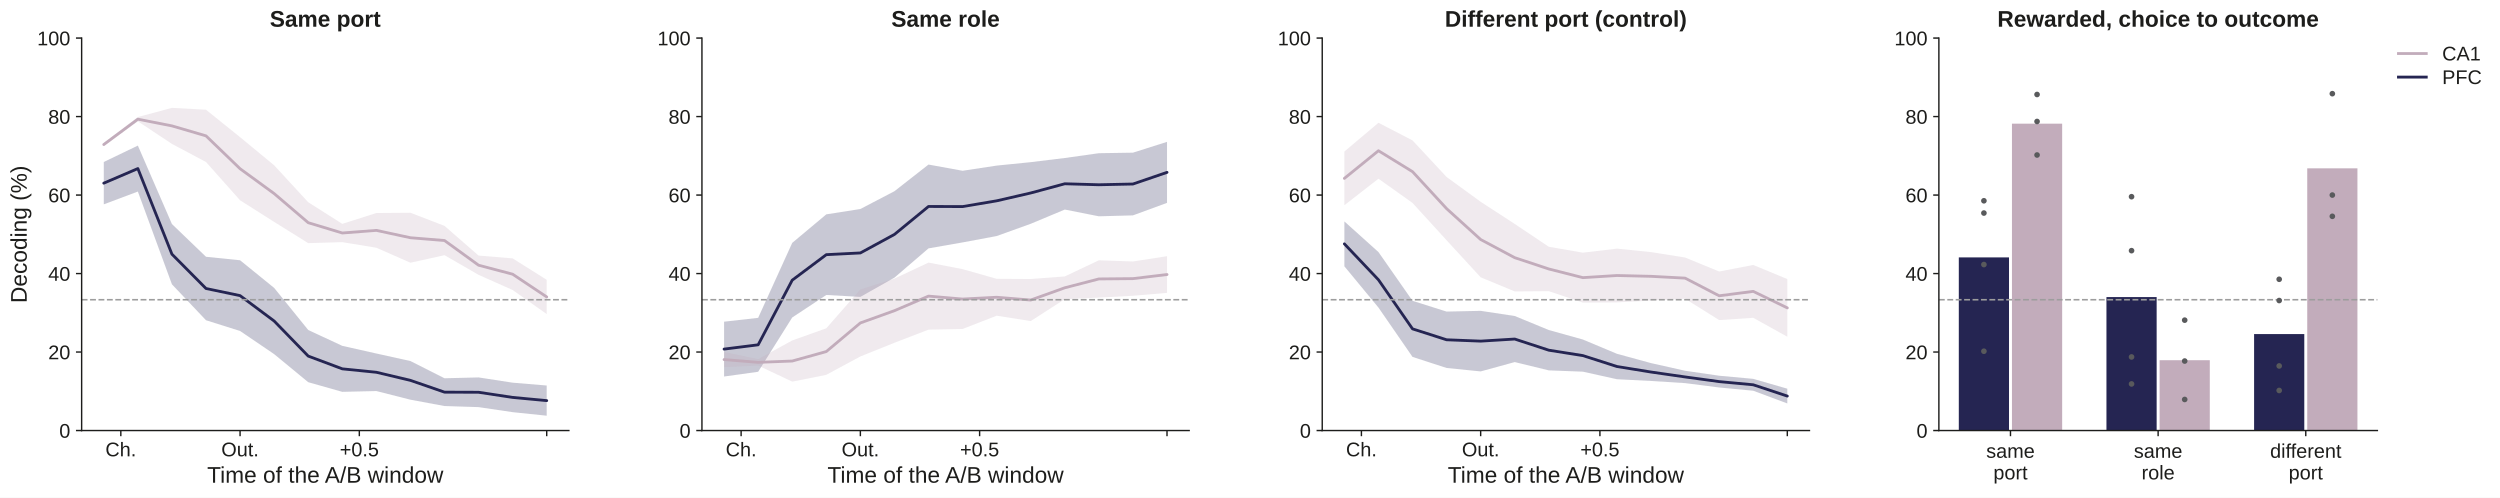
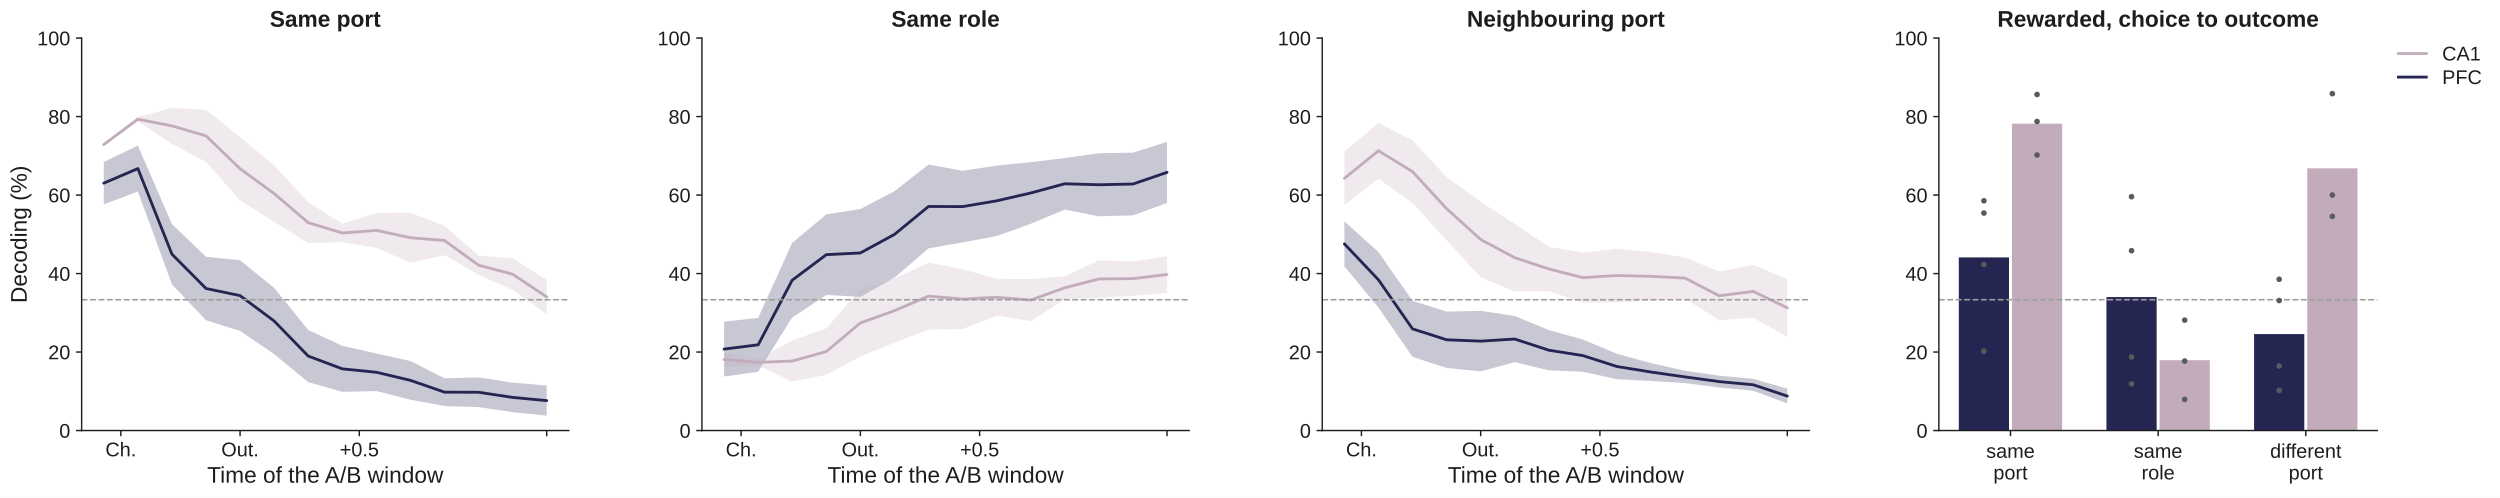
<svg xmlns="http://www.w3.org/2000/svg" xmlns:xlink="http://www.w3.org/1999/xlink" width="881.484pt" height="175.481pt" viewBox="0 0 881.484 175.481" version="1.1">
  <defs>
    <style type="text/css">*{stroke-linejoin: round; stroke-linecap: butt}</style>
  </defs>
  <g id="figure_1">
    <g id="patch_1">
      <path d="M 0 175.481  L 881.484 175.481  L 881.484 0  L 0 0  z " style="fill: #ffffff" />
    </g>
    <g id="axes_1">
      <g id="patch_2">
        <path d="M 28.786 151.804  L 200.576 151.804  L 200.576 13.424  L 28.786 13.424  z " style="fill: #ffffff" />
      </g>
      <g id="patch_3">
-         <path d="M 36.594 57.112  L 36.594 72.051  L 48.608 67.541  L 60.621 100.249  L 72.634 112.918  L 84.647 116.706  L 96.661 124.867  L 108.674 134.76  L 120.687 138.163  L 132.701 137.884  L 144.714 140.932  L 156.727 143.166  L 168.74 143.549  L 180.754 145.328  L 192.767 146.577  L 192.767 135.929  L 192.767 135.929  L 180.754 134.929  L 168.74 133.075  L 156.727 133.372  L 144.714 127.303  L 132.701 124.643  L 120.687 121.943  L 108.674 116.35  L 96.661 101.508  L 84.647 91.766  L 72.634 90.538  L 60.621 78.99  L 48.608 51.331  L 36.594 57.112  z " clip-path="url(#pec03a77213)" style="fill: #252552; opacity: 0.25" />
+         <path d="M 36.594 57.112  L 36.594 72.051  L 48.608 67.541  L 60.621 100.249  L 72.634 112.918  L 84.647 116.706  L 96.661 124.867  L 108.674 134.76  L 120.687 138.163  L 132.701 137.884  L 144.714 140.932  L 156.727 143.166  L 168.74 143.549  L 180.754 145.328  L 192.767 146.577  L 192.767 135.929  L 192.767 135.929  L 180.754 134.929  L 168.74 133.075  L 156.727 133.372  L 144.714 127.303  L 132.701 124.643  L 120.687 121.943  L 108.674 116.35  L 96.661 101.508  L 84.647 91.766  L 72.634 90.538  L 60.621 78.99  L 48.608 51.331  L 36.594 57.112  z " clip-path="url(#p9ce16a22d9)" style="fill: #252552; opacity: 0.25" />
      </g>
      <g id="patch_4">
-         <path d="M 36.594 50.425  L 36.594 51.494  L 48.608 42.78  L 60.621 50.743  L 72.634 57.12  L 84.647 70.625  L 96.661 78.24  L 108.674 85.732  L 120.687 85.378  L 132.701 87.353  L 144.714 92.633  L 156.727 89.973  L 168.74 96.91  L 180.754 102.259  L 192.767 110.732  L 192.767 98.663  L 192.767 98.663  L 180.754 91.107  L 168.74 90.113  L 156.727 79.638  L 144.714 75.017  L 132.701 75.108  L 120.687 78.928  L 108.674 71.309  L 96.661 58.274  L 84.647 48.362  L 72.634 38.688  L 60.621 38.031  L 48.608 41.265  L 36.594 50.425  z " clip-path="url(#pec03a77213)" style="fill: #c2acbb; opacity: 0.25" />
+         <path d="M 36.594 50.425  L 36.594 51.494  L 48.608 42.78  L 60.621 50.743  L 72.634 57.12  L 84.647 70.625  L 96.661 78.24  L 108.674 85.732  L 120.687 85.378  L 132.701 87.353  L 144.714 92.633  L 156.727 89.973  L 168.74 96.91  L 180.754 102.259  L 192.767 110.732  L 192.767 98.663  L 192.767 98.663  L 180.754 91.107  L 168.74 90.113  L 156.727 79.638  L 144.714 75.017  L 132.701 75.108  L 120.687 78.928  L 108.674 71.309  L 96.661 58.274  L 84.647 48.362  L 72.634 38.688  L 60.621 38.031  L 48.608 41.265  L 36.594 50.425  z " clip-path="url(#p9ce16a22d9)" style="fill: #c2acbb; opacity: 0.25" />
      </g>
      <g id="matplotlib.axis_1">
        <g id="xtick_1">
          <g id="line2d_1">
            <defs>
-               <path id="mb8feadbb47" d="M 0 0  L 0 2  " style="stroke: #1d1d1b; stroke-width: 0.5" />
+               <path id="m1221bc50e5" d="M 0 0  L 0 2  " style="stroke: #1d1d1b; stroke-width: 0.5" />
            </defs>
            <g>
-               <use xlink:href="#mb8feadbb47" x="42.601" y="151.804" style="fill: #1d1d1b; stroke: #1d1d1b; stroke-width: 0.5" />
+               <use xlink:href="#m1221bc50e5" x="42.601" y="151.804" style="fill: #1d1d1b; stroke: #1d1d1b; stroke-width: 0.5" />
            </g>
          </g>
          <g id="text_1">
            <text style="font-size: 7px; font-family: 'Arial', 'Liberation Sans'; text-anchor: middle; fill: #1d1d1b" x="42.601" y="160.9" transform="rotate(-0 42.60104 160.9004)">Ch.</text>
          </g>
        </g>
        <g id="xtick_2">
          <g id="line2d_2">
            <g>
-               <use xlink:href="#mb8feadbb47" x="84.647" y="151.804" style="fill: #1d1d1b; stroke: #1d1d1b; stroke-width: 0.5" />
+               <use xlink:href="#m1221bc50e5" x="84.647" y="151.804" style="fill: #1d1d1b; stroke: #1d1d1b; stroke-width: 0.5" />
            </g>
          </g>
          <g id="text_2">
            <text style="font-size: 7px; font-family: 'Arial', 'Liberation Sans'; text-anchor: middle; fill: #1d1d1b" x="84.647" y="160.9" transform="rotate(-0 84.64748 160.9004)">Out.</text>
          </g>
        </g>
        <g id="xtick_3">
          <g id="line2d_3">
            <g>
-               <use xlink:href="#mb8feadbb47" x="126.694" y="151.804" style="fill: #1d1d1b; stroke: #1d1d1b; stroke-width: 0.5" />
+               <use xlink:href="#m1221bc50e5" x="126.694" y="151.804" style="fill: #1d1d1b; stroke: #1d1d1b; stroke-width: 0.5" />
            </g>
          </g>
          <g id="text_3">
            <text style="font-size: 7px; font-family: 'Arial', 'Liberation Sans'; text-anchor: middle; fill: #1d1d1b" x="126.694" y="160.9" transform="rotate(-0 126.6939 160.9004)">+0.5</text>
          </g>
        </g>
        <g id="xtick_4">
          <g id="line2d_4">
            <g>
-               <use xlink:href="#mb8feadbb47" x="192.767" y="151.804" style="fill: #1d1d1b; stroke: #1d1d1b; stroke-width: 0.5" />
+               <use xlink:href="#m1221bc50e5" x="192.767" y="151.804" style="fill: #1d1d1b; stroke: #1d1d1b; stroke-width: 0.5" />
            </g>
          </g>
        </g>
        <g id="text_4">
          <text style="font-size: 8px; font-family: 'Arial', 'Liberation Sans'; text-anchor: middle; fill: #1d1d1b" x="114.681" y="170.198" transform="rotate(-0 114.6807 170.1978)">Time of the A/B window</text>
        </g>
      </g>
      <g id="matplotlib.axis_2">
        <g id="ytick_1">
          <g id="line2d_5">
            <defs>
-               <path id="m1838cbe517" d="M 0 0  L -2 0  " style="stroke: #1d1d1b; stroke-width: 0.5" />
+               <path id="ma0920633a0" d="M 0 0  L -2 0  " style="stroke: #1d1d1b; stroke-width: 0.5" />
            </defs>
            <g>
-               <use xlink:href="#m1838cbe517" x="28.786" y="151.804" style="fill: #1d1d1b; stroke: #1d1d1b; stroke-width: 0.5" />
+               <use xlink:href="#ma0920633a0" x="28.786" y="151.804" style="fill: #1d1d1b; stroke: #1d1d1b; stroke-width: 0.5" />
            </g>
          </g>
          <g id="text_5">
            <text style="font-size: 7px; font-family: 'Arial', 'Liberation Sans'; text-anchor: end; fill: #1d1d1b" x="24.786" y="154.352" transform="rotate(-0 24.78578 154.3523)">0</text>
          </g>
        </g>
        <g id="ytick_2">
          <g id="line2d_6">
            <g>
-               <use xlink:href="#m1838cbe517" x="28.786" y="124.128" style="fill: #1d1d1b; stroke: #1d1d1b; stroke-width: 0.5" />
+               <use xlink:href="#ma0920633a0" x="28.786" y="124.128" style="fill: #1d1d1b; stroke: #1d1d1b; stroke-width: 0.5" />
            </g>
          </g>
          <g id="text_6">
            <text style="font-size: 7px; font-family: 'Arial', 'Liberation Sans'; text-anchor: end; fill: #1d1d1b" x="24.786" y="126.676" transform="rotate(-0 24.78578 126.6763)">20</text>
          </g>
        </g>
        <g id="ytick_3">
          <g id="line2d_7">
            <g>
-               <use xlink:href="#m1838cbe517" x="28.786" y="96.452" style="fill: #1d1d1b; stroke: #1d1d1b; stroke-width: 0.5" />
+               <use xlink:href="#ma0920633a0" x="28.786" y="96.452" style="fill: #1d1d1b; stroke: #1d1d1b; stroke-width: 0.5" />
            </g>
          </g>
          <g id="text_7">
            <text style="font-size: 7px; font-family: 'Arial', 'Liberation Sans'; text-anchor: end; fill: #1d1d1b" x="24.786" y="99" transform="rotate(-0 24.78578 99.00031)">40</text>
          </g>
        </g>
        <g id="ytick_4">
          <g id="line2d_8">
            <g>
-               <use xlink:href="#m1838cbe517" x="28.786" y="68.776" style="fill: #1d1d1b; stroke: #1d1d1b; stroke-width: 0.5" />
+               <use xlink:href="#ma0920633a0" x="28.786" y="68.776" style="fill: #1d1d1b; stroke: #1d1d1b; stroke-width: 0.5" />
            </g>
          </g>
          <g id="text_8">
            <text style="font-size: 7px; font-family: 'Arial', 'Liberation Sans'; text-anchor: end; fill: #1d1d1b" x="24.786" y="71.324" transform="rotate(-0 24.78578 71.32431)">60</text>
          </g>
        </g>
        <g id="ytick_5">
          <g id="line2d_9">
            <g>
-               <use xlink:href="#m1838cbe517" x="28.786" y="41.1" style="fill: #1d1d1b; stroke: #1d1d1b; stroke-width: 0.5" />
+               <use xlink:href="#ma0920633a0" x="28.786" y="41.1" style="fill: #1d1d1b; stroke: #1d1d1b; stroke-width: 0.5" />
            </g>
          </g>
          <g id="text_9">
            <text style="font-size: 7px; font-family: 'Arial', 'Liberation Sans'; text-anchor: end; fill: #1d1d1b" x="24.786" y="43.648" transform="rotate(-0 24.78578 43.64831)">80</text>
          </g>
        </g>
        <g id="ytick_6">
          <g id="line2d_10">
            <g>
-               <use xlink:href="#m1838cbe517" x="28.786" y="13.424" style="fill: #1d1d1b; stroke: #1d1d1b; stroke-width: 0.5" />
+               <use xlink:href="#ma0920633a0" x="28.786" y="13.424" style="fill: #1d1d1b; stroke: #1d1d1b; stroke-width: 0.5" />
            </g>
          </g>
          <g id="text_10">
            <text style="font-size: 7px; font-family: 'Arial', 'Liberation Sans'; text-anchor: end; fill: #1d1d1b" x="24.786" y="15.972" transform="rotate(-0 24.78578 15.97231)">100</text>
          </g>
        </g>
        <g id="text_11">
          <text style="font-size: 8px; font-family: 'Arial', 'Liberation Sans'; text-anchor: middle; fill: #1d1d1b" x="9.424" y="82.614" transform="rotate(-90 9.424219 82.61422)">Decoding (%)</text>
        </g>
      </g>
      <g id="line2d_11">
-         <path d="M 36.594 64.582  L 48.608 59.436  L 60.621 89.62  L 72.634 101.728  L 84.647 104.236  L 96.661 113.188  L 108.674 125.555  L 120.687 130.053  L 132.701 131.263  L 144.714 134.118  L 156.727 138.269  L 168.74 138.312  L 180.754 140.128  L 192.767 141.253  " clip-path="url(#pec03a77213)" style="fill: none; stroke: #252552; stroke-linecap: round" />
+         <path d="M 36.594 64.582  L 48.608 59.436  L 60.621 89.62  L 72.634 101.728  L 84.647 104.236  L 96.661 113.188  L 108.674 125.555  L 120.687 130.053  L 132.701 131.263  L 144.714 134.118  L 156.727 138.269  L 168.74 138.312  L 180.754 140.128  L 192.767 141.253  " clip-path="url(#p9ce16a22d9)" style="fill: none; stroke: #252552; stroke-linecap: round" />
      </g>
      <g id="line2d_12">
-         <path d="M 36.594 50.96  L 48.608 42.023  L 60.621 44.387  L 72.634 47.904  L 84.647 59.493  L 96.661 68.257  L 108.674 78.52  L 120.687 82.153  L 132.701 81.23  L 144.714 83.825  L 156.727 84.805  L 168.74 93.512  L 180.754 96.683  L 192.767 104.697  " clip-path="url(#pec03a77213)" style="fill: none; stroke: #c2acbb; stroke-linecap: round" />
+         <path d="M 36.594 50.96  L 48.608 42.023  L 60.621 44.387  L 72.634 47.904  L 84.647 59.493  L 96.661 68.257  L 108.674 78.52  L 120.687 82.153  L 132.701 81.23  L 144.714 83.825  L 156.727 84.805  L 168.74 93.512  L 180.754 96.683  L 192.767 104.697  " clip-path="url(#p9ce16a22d9)" style="fill: none; stroke: #c2acbb; stroke-linecap: round" />
      </g>
      <g id="line2d_13">
-         <path d="M 28.786 105.678  L 200.576 105.678  " clip-path="url(#pec03a77213)" style="fill: none; stroke-dasharray: 2.072,0.896; stroke-dashoffset: 0; stroke: #9d9d9d; stroke-width: 0.56" />
+         <path d="M 28.786 105.678  L 200.576 105.678  " clip-path="url(#p9ce16a22d9)" style="fill: none; stroke-dasharray: 2.072,0.896; stroke-dashoffset: 0; stroke: #9d9d9d; stroke-width: 0.56" />
      </g>
      <g id="patch_5">
        <path d="M 28.786 151.804  L 28.786 13.424  " style="fill: none; stroke: #1d1d1b; stroke-width: 0.5; stroke-linejoin: miter; stroke-linecap: square" />
      </g>
      <g id="patch_6">
        <path d="M 28.786 151.804  L 200.576 151.804  " style="fill: none; stroke: #1d1d1b; stroke-width: 0.5; stroke-linejoin: miter; stroke-linecap: square" />
      </g>
      <g id="text_12">
        <text style="font-weight: 700; font-size: 8px; font-family: 'Arial', 'Liberation Sans'; text-anchor: middle; fill: #1d1d1b" x="114.681" y="9.424" transform="rotate(-0 114.6807 9.424219)">Same port</text>
      </g>
    </g>
    <g id="axes_2">
      <g id="patch_7">
        <path d="M 247.498 151.804  L 419.288 151.804  L 419.288 13.424  L 247.498 13.424  z " style="fill: #ffffff" />
      </g>
      <g id="patch_8">
-         <path d="M 255.307 113.423  L 255.307 132.757  L 267.32 131.087  L 279.333 111.941  L 291.347 104.008  L 303.36 104.684  L 315.373 97.896  L 327.386 87.577  L 339.4 85.473  L 351.413 83.23  L 363.426 78.908  L 375.44 73.891  L 387.453 76.267  L 399.466 75.943  L 411.479 71.534  L 411.479 50.019  L 411.479 50.019  L 399.466 53.826  L 387.453 54.02  L 375.44 55.705  L 363.426 57.174  L 351.413 58.387  L 339.4 60.21  L 327.386 58.019  L 315.373 67.419  L 303.36 73.691  L 291.347 75.578  L 279.333 85.634  L 267.32 112.067  L 255.307 113.423  z " clip-path="url(#p15ddc781d4)" style="fill: #252552; opacity: 0.25" />
+         <path d="M 255.307 113.423  L 255.307 132.757  L 267.32 131.087  L 279.333 111.941  L 291.347 104.008  L 303.36 104.684  L 315.373 97.896  L 327.386 87.577  L 339.4 85.473  L 351.413 83.23  L 363.426 78.908  L 375.44 73.891  L 387.453 76.267  L 399.466 75.943  L 411.479 71.534  L 411.479 50.019  L 411.479 50.019  L 399.466 53.826  L 387.453 54.02  L 375.44 55.705  L 363.426 57.174  L 351.413 58.387  L 339.4 60.21  L 327.386 58.019  L 315.373 67.419  L 303.36 73.691  L 291.347 75.578  L 279.333 85.634  L 267.32 112.067  L 255.307 113.423  z " clip-path="url(#pc704d7befa)" style="fill: #252552; opacity: 0.25" />
      </g>
      <g id="patch_9">
-         <path d="M 255.307 124.093  L 255.307 129.468  L 267.32 128.893  L 279.333 134.559  L 291.347 132.157  L 303.36 125.686  L 315.373 120.855  L 327.386 116.231  L 339.4 115.997  L 351.413 111.318  L 363.426 113.209  L 375.44 105.474  L 387.453 104.933  L 399.466 104.285  L 411.479 103.266  L 411.479 90.33  L 411.479 90.33  L 399.466 92.194  L 387.453 91.777  L 375.44 97.463  L 363.426 98.377  L 351.413 98.308  L 339.4 94.897  L 327.386 92.587  L 315.373 98.227  L 303.36 102.044  L 291.347 115.754  L 279.333 120.04  L 267.32 126.628  L 255.307 124.093  z " clip-path="url(#p15ddc781d4)" style="fill: #c2acbb; opacity: 0.25" />
+         <path d="M 255.307 124.093  L 255.307 129.468  L 267.32 128.893  L 279.333 134.559  L 291.347 132.157  L 303.36 125.686  L 315.373 120.855  L 327.386 116.231  L 339.4 115.997  L 351.413 111.318  L 363.426 113.209  L 375.44 105.474  L 387.453 104.933  L 399.466 104.285  L 411.479 103.266  L 411.479 90.33  L 411.479 90.33  L 399.466 92.194  L 387.453 91.777  L 375.44 97.463  L 363.426 98.377  L 351.413 98.308  L 339.4 94.897  L 327.386 92.587  L 315.373 98.227  L 303.36 102.044  L 291.347 115.754  L 279.333 120.04  L 267.32 126.628  L 255.307 124.093  z " clip-path="url(#pc704d7befa)" style="fill: #c2acbb; opacity: 0.25" />
      </g>
      <g id="matplotlib.axis_3">
        <g id="xtick_5">
          <g id="line2d_14">
            <g>
-               <use xlink:href="#mb8feadbb47" x="261.313" y="151.804" style="fill: #1d1d1b; stroke: #1d1d1b; stroke-width: 0.5" />
+               <use xlink:href="#m1221bc50e5" x="261.313" y="151.804" style="fill: #1d1d1b; stroke: #1d1d1b; stroke-width: 0.5" />
            </g>
          </g>
          <g id="text_13">
            <text style="font-size: 7px; font-family: 'Arial', 'Liberation Sans'; text-anchor: middle; fill: #1d1d1b" x="261.313" y="160.9" transform="rotate(-0 261.3135 160.9004)">Ch.</text>
          </g>
        </g>
        <g id="xtick_6">
          <g id="line2d_15">
            <g>
-               <use xlink:href="#mb8feadbb47" x="303.36" y="151.804" style="fill: #1d1d1b; stroke: #1d1d1b; stroke-width: 0.5" />
+               <use xlink:href="#m1221bc50e5" x="303.36" y="151.804" style="fill: #1d1d1b; stroke: #1d1d1b; stroke-width: 0.5" />
            </g>
          </g>
          <g id="text_14">
            <text style="font-size: 7px; font-family: 'Arial', 'Liberation Sans'; text-anchor: middle; fill: #1d1d1b" x="303.36" y="160.9" transform="rotate(-0 303.3599 160.9004)">Out.</text>
          </g>
        </g>
        <g id="xtick_7">
          <g id="line2d_16">
            <g>
-               <use xlink:href="#mb8feadbb47" x="345.406" y="151.804" style="fill: #1d1d1b; stroke: #1d1d1b; stroke-width: 0.5" />
+               <use xlink:href="#m1221bc50e5" x="345.406" y="151.804" style="fill: #1d1d1b; stroke: #1d1d1b; stroke-width: 0.5" />
            </g>
          </g>
          <g id="text_15">
            <text style="font-size: 7px; font-family: 'Arial', 'Liberation Sans'; text-anchor: middle; fill: #1d1d1b" x="345.406" y="160.9" transform="rotate(-0 345.4064 160.9004)">+0.5</text>
          </g>
        </g>
        <g id="xtick_8">
          <g id="line2d_17">
            <g>
-               <use xlink:href="#mb8feadbb47" x="411.479" y="151.804" style="fill: #1d1d1b; stroke: #1d1d1b; stroke-width: 0.5" />
+               <use xlink:href="#m1221bc50e5" x="411.479" y="151.804" style="fill: #1d1d1b; stroke: #1d1d1b; stroke-width: 0.5" />
            </g>
          </g>
        </g>
        <g id="text_16">
          <text style="font-size: 8px; font-family: 'Arial', 'Liberation Sans'; text-anchor: middle; fill: #1d1d1b" x="333.393" y="170.198" transform="rotate(-0 333.3931 170.1978)">Time of the A/B window</text>
        </g>
      </g>
      <g id="matplotlib.axis_4">
        <g id="ytick_7">
          <g id="line2d_18">
            <g>
-               <use xlink:href="#m1838cbe517" x="247.498" y="151.804" style="fill: #1d1d1b; stroke: #1d1d1b; stroke-width: 0.5" />
+               <use xlink:href="#ma0920633a0" x="247.498" y="151.804" style="fill: #1d1d1b; stroke: #1d1d1b; stroke-width: 0.5" />
            </g>
          </g>
          <g id="text_17">
            <text style="font-size: 7px; font-family: 'Arial', 'Liberation Sans'; text-anchor: end; fill: #1d1d1b" x="243.498" y="154.352" transform="rotate(-0 243.4982 154.3523)">0</text>
          </g>
        </g>
        <g id="ytick_8">
          <g id="line2d_19">
            <g>
-               <use xlink:href="#m1838cbe517" x="247.498" y="124.128" style="fill: #1d1d1b; stroke: #1d1d1b; stroke-width: 0.5" />
+               <use xlink:href="#ma0920633a0" x="247.498" y="124.128" style="fill: #1d1d1b; stroke: #1d1d1b; stroke-width: 0.5" />
            </g>
          </g>
          <g id="text_18">
            <text style="font-size: 7px; font-family: 'Arial', 'Liberation Sans'; text-anchor: end; fill: #1d1d1b" x="243.498" y="126.676" transform="rotate(-0 243.4982 126.6763)">20</text>
          </g>
        </g>
        <g id="ytick_9">
          <g id="line2d_20">
            <g>
-               <use xlink:href="#m1838cbe517" x="247.498" y="96.452" style="fill: #1d1d1b; stroke: #1d1d1b; stroke-width: 0.5" />
+               <use xlink:href="#ma0920633a0" x="247.498" y="96.452" style="fill: #1d1d1b; stroke: #1d1d1b; stroke-width: 0.5" />
            </g>
          </g>
          <g id="text_19">
            <text style="font-size: 7px; font-family: 'Arial', 'Liberation Sans'; text-anchor: end; fill: #1d1d1b" x="243.498" y="99" transform="rotate(-0 243.4982 99.00031)">40</text>
          </g>
        </g>
        <g id="ytick_10">
          <g id="line2d_21">
            <g>
-               <use xlink:href="#m1838cbe517" x="247.498" y="68.776" style="fill: #1d1d1b; stroke: #1d1d1b; stroke-width: 0.5" />
+               <use xlink:href="#ma0920633a0" x="247.498" y="68.776" style="fill: #1d1d1b; stroke: #1d1d1b; stroke-width: 0.5" />
            </g>
          </g>
          <g id="text_20">
            <text style="font-size: 7px; font-family: 'Arial', 'Liberation Sans'; text-anchor: end; fill: #1d1d1b" x="243.498" y="71.324" transform="rotate(-0 243.4982 71.32431)">60</text>
          </g>
        </g>
        <g id="ytick_11">
          <g id="line2d_22">
            <g>
-               <use xlink:href="#m1838cbe517" x="247.498" y="41.1" style="fill: #1d1d1b; stroke: #1d1d1b; stroke-width: 0.5" />
+               <use xlink:href="#ma0920633a0" x="247.498" y="41.1" style="fill: #1d1d1b; stroke: #1d1d1b; stroke-width: 0.5" />
            </g>
          </g>
          <g id="text_21">
            <text style="font-size: 7px; font-family: 'Arial', 'Liberation Sans'; text-anchor: end; fill: #1d1d1b" x="243.498" y="43.648" transform="rotate(-0 243.4982 43.64831)">80</text>
          </g>
        </g>
        <g id="ytick_12">
          <g id="line2d_23">
            <g>
-               <use xlink:href="#m1838cbe517" x="247.498" y="13.424" style="fill: #1d1d1b; stroke: #1d1d1b; stroke-width: 0.5" />
+               <use xlink:href="#ma0920633a0" x="247.498" y="13.424" style="fill: #1d1d1b; stroke: #1d1d1b; stroke-width: 0.5" />
            </g>
          </g>
          <g id="text_22">
            <text style="font-size: 7px; font-family: 'Arial', 'Liberation Sans'; text-anchor: end; fill: #1d1d1b" x="243.498" y="15.972" transform="rotate(-0 243.4982 15.97231)">100</text>
          </g>
        </g>
      </g>
      <g id="line2d_24">
-         <path d="M 255.307 123.09  L 267.32 121.577  L 279.333 98.787  L 291.347 89.793  L 303.36 89.187  L 315.373 82.657  L 327.386 72.798  L 339.4 72.841  L 351.413 70.809  L 363.426 68.041  L 375.44 64.798  L 387.453 65.144  L 399.466 64.884  L 411.479 60.776  " clip-path="url(#p15ddc781d4)" style="fill: none; stroke: #252552; stroke-linecap: round" />
+         <path d="M 255.307 123.09  L 267.32 121.577  L 279.333 98.787  L 291.347 89.793  L 303.36 89.187  L 315.373 82.657  L 327.386 72.798  L 339.4 72.841  L 351.413 70.809  L 363.426 68.041  L 375.44 64.798  L 387.453 65.144  L 399.466 64.884  L 411.479 60.776  " clip-path="url(#pc704d7befa)" style="fill: none; stroke: #252552; stroke-linecap: round" />
      </g>
      <g id="line2d_25">
-         <path d="M 255.307 126.781  L 267.32 127.761  L 279.333 127.299  L 291.347 123.955  L 303.36 113.865  L 315.373 109.541  L 327.386 104.409  L 339.4 105.447  L 351.413 104.813  L 363.426 105.793  L 375.44 101.468  L 387.453 98.355  L 399.466 98.24  L 411.479 96.798  " clip-path="url(#p15ddc781d4)" style="fill: none; stroke: #c2acbb; stroke-linecap: round" />
+         <path d="M 255.307 126.781  L 267.32 127.761  L 279.333 127.299  L 291.347 123.955  L 303.36 113.865  L 315.373 109.541  L 327.386 104.409  L 339.4 105.447  L 351.413 104.813  L 363.426 105.793  L 375.44 101.468  L 387.453 98.355  L 399.466 98.24  L 411.479 96.798  " clip-path="url(#pc704d7befa)" style="fill: none; stroke: #c2acbb; stroke-linecap: round" />
      </g>
      <g id="line2d_26">
-         <path d="M 247.498 105.678  L 419.288 105.678  " clip-path="url(#p15ddc781d4)" style="fill: none; stroke-dasharray: 2.072,0.896; stroke-dashoffset: 0; stroke: #9d9d9d; stroke-width: 0.56" />
+         <path d="M 247.498 105.678  L 419.288 105.678  " clip-path="url(#pc704d7befa)" style="fill: none; stroke-dasharray: 2.072,0.896; stroke-dashoffset: 0; stroke: #9d9d9d; stroke-width: 0.56" />
      </g>
      <g id="patch_10">
        <path d="M 247.498 151.804  L 247.498 13.424  " style="fill: none; stroke: #1d1d1b; stroke-width: 0.5; stroke-linejoin: miter; stroke-linecap: square" />
      </g>
      <g id="patch_11">
        <path d="M 247.498 151.804  L 419.288 151.804  " style="fill: none; stroke: #1d1d1b; stroke-width: 0.5; stroke-linejoin: miter; stroke-linecap: square" />
      </g>
      <g id="text_23">
        <text style="font-weight: 700; font-size: 8px; font-family: 'Arial', 'Liberation Sans'; text-anchor: middle; fill: #1d1d1b" x="333.393" y="9.424" transform="rotate(-0 333.3931 9.424219)">Same role</text>
      </g>
    </g>
    <g id="axes_3">
      <g id="patch_12">
        <path d="M 466.211 151.804  L 638 151.804  L 638 13.424  L 466.211 13.424  z " style="fill: #ffffff" />
      </g>
      <g id="patch_13">
-         <path d="M 474.019 78.07  L 474.019 93.904  L 486.033 108.444  L 498.046 125.844  L 510.059 129.746  L 522.072 130.96  L 534.086 127.667  L 546.099 130.594  L 558.112 131.049  L 570.125 133.716  L 582.139 134.327  L 594.152 135.087  L 606.165 136.624  L 618.179 137.77  L 630.192 142.258  L 630.192 137.047  L 630.192 137.047  L 618.179 133.579  L 606.165 132.476  L 594.152 130.726  L 582.139 128.027  L 570.125 124.746  L 558.112 119.715  L 546.099 116.365  L 534.086 111.421  L 522.072 109.599  L 510.059 109.862  L 498.046 106.066  L 486.033 88.871  L 474.019 78.07  z " clip-path="url(#pfc1c18f40e)" style="fill: #252552; opacity: 0.25" />
+         <path d="M 474.019 78.07  L 474.019 93.904  L 486.033 108.444  L 498.046 125.844  L 510.059 129.746  L 522.072 130.96  L 534.086 127.667  L 546.099 130.594  L 558.112 131.049  L 570.125 133.716  L 582.139 134.327  L 594.152 135.087  L 606.165 136.624  L 618.179 137.77  L 630.192 142.258  L 630.192 137.047  L 630.192 137.047  L 618.179 133.579  L 606.165 132.476  L 594.152 130.726  L 582.139 128.027  L 570.125 124.746  L 558.112 119.715  L 546.099 116.365  L 534.086 111.421  L 522.072 109.599  L 510.059 109.862  L 498.046 106.066  L 486.033 88.871  L 474.019 78.07  z " clip-path="url(#pf47f0a065f)" style="fill: #252552; opacity: 0.25" />
      </g>
      <g id="patch_14">
-         <path d="M 474.019 53.427  L 474.019 72.363  L 486.033 63.012  L 498.046 71.556  L 510.059 84.72  L 522.072 97.774  L 534.086 102.757  L 546.099 102.668  L 558.112 106.698  L 570.125 106.622  L 582.139 105.973  L 594.152 105.334  L 606.165 112.858  L 618.179 112.053  L 630.192 118.728  L 630.192 98.393  L 630.192 98.393  L 618.179 93.421  L 606.165 95.73  L 594.152 90.8  L 582.139 88.892  L 570.125 87.667  L 558.112 89.09  L 546.099 87.008  L 534.086 78.962  L 522.072 71.145  L 510.059 62.404  L 498.046 49.506  L 486.033 43.29  L 474.019 53.427  z " clip-path="url(#pfc1c18f40e)" style="fill: #c2acbb; opacity: 0.25" />
+         <path d="M 474.019 53.427  L 474.019 72.363  L 486.033 63.012  L 498.046 71.556  L 510.059 84.72  L 522.072 97.774  L 534.086 102.757  L 546.099 102.668  L 558.112 106.698  L 570.125 106.622  L 582.139 105.973  L 594.152 105.334  L 606.165 112.858  L 618.179 112.053  L 630.192 118.728  L 630.192 98.393  L 630.192 98.393  L 618.179 93.421  L 606.165 95.73  L 594.152 90.8  L 582.139 88.892  L 570.125 87.667  L 558.112 89.09  L 546.099 87.008  L 534.086 78.962  L 522.072 71.145  L 510.059 62.404  L 498.046 49.506  L 486.033 43.29  L 474.019 53.427  z " clip-path="url(#pf47f0a065f)" style="fill: #c2acbb; opacity: 0.25" />
      </g>
      <g id="matplotlib.axis_5">
        <g id="xtick_9">
          <g id="line2d_27">
            <g>
-               <use xlink:href="#mb8feadbb47" x="480.026" y="151.804" style="fill: #1d1d1b; stroke: #1d1d1b; stroke-width: 0.5" />
+               <use xlink:href="#m1221bc50e5" x="480.026" y="151.804" style="fill: #1d1d1b; stroke: #1d1d1b; stroke-width: 0.5" />
            </g>
          </g>
          <g id="text_24">
            <text style="font-size: 7px; font-family: 'Arial', 'Liberation Sans'; text-anchor: middle; fill: #1d1d1b" x="480.026" y="160.9" transform="rotate(-0 480.026 160.9004)">Ch.</text>
          </g>
        </g>
        <g id="xtick_10">
          <g id="line2d_28">
            <g>
-               <use xlink:href="#mb8feadbb47" x="522.072" y="151.804" style="fill: #1d1d1b; stroke: #1d1d1b; stroke-width: 0.5" />
+               <use xlink:href="#m1221bc50e5" x="522.072" y="151.804" style="fill: #1d1d1b; stroke: #1d1d1b; stroke-width: 0.5" />
            </g>
          </g>
          <g id="text_25">
            <text style="font-size: 7px; font-family: 'Arial', 'Liberation Sans'; text-anchor: middle; fill: #1d1d1b" x="522.072" y="160.9" transform="rotate(-0 522.0724 160.9004)">Out.</text>
          </g>
        </g>
        <g id="xtick_11">
          <g id="line2d_29">
            <g>
-               <use xlink:href="#mb8feadbb47" x="564.119" y="151.804" style="fill: #1d1d1b; stroke: #1d1d1b; stroke-width: 0.5" />
+               <use xlink:href="#m1221bc50e5" x="564.119" y="151.804" style="fill: #1d1d1b; stroke: #1d1d1b; stroke-width: 0.5" />
            </g>
          </g>
          <g id="text_26">
            <text style="font-size: 7px; font-family: 'Arial', 'Liberation Sans'; text-anchor: middle; fill: #1d1d1b" x="564.119" y="160.9" transform="rotate(-0 564.1188 160.9004)">+0.5</text>
          </g>
        </g>
        <g id="xtick_12">
          <g id="line2d_30">
            <g>
-               <use xlink:href="#mb8feadbb47" x="630.192" y="151.804" style="fill: #1d1d1b; stroke: #1d1d1b; stroke-width: 0.5" />
+               <use xlink:href="#m1221bc50e5" x="630.192" y="151.804" style="fill: #1d1d1b; stroke: #1d1d1b; stroke-width: 0.5" />
            </g>
          </g>
        </g>
        <g id="text_27">
          <text style="font-size: 8px; font-family: 'Arial', 'Liberation Sans'; text-anchor: middle; fill: #1d1d1b" x="552.106" y="170.198" transform="rotate(-0 552.1056 170.1978)">Time of the A/B window</text>
        </g>
      </g>
      <g id="matplotlib.axis_6">
        <g id="ytick_13">
          <g id="line2d_31">
            <g>
-               <use xlink:href="#m1838cbe517" x="466.211" y="151.804" style="fill: #1d1d1b; stroke: #1d1d1b; stroke-width: 0.5" />
+               <use xlink:href="#ma0920633a0" x="466.211" y="151.804" style="fill: #1d1d1b; stroke: #1d1d1b; stroke-width: 0.5" />
            </g>
          </g>
          <g id="text_28">
            <text style="font-size: 7px; font-family: 'Arial', 'Liberation Sans'; text-anchor: end; fill: #1d1d1b" x="462.211" y="154.352" transform="rotate(-0 462.2107 154.3523)">0</text>
          </g>
        </g>
        <g id="ytick_14">
          <g id="line2d_32">
            <g>
-               <use xlink:href="#m1838cbe517" x="466.211" y="124.128" style="fill: #1d1d1b; stroke: #1d1d1b; stroke-width: 0.5" />
+               <use xlink:href="#ma0920633a0" x="466.211" y="124.128" style="fill: #1d1d1b; stroke: #1d1d1b; stroke-width: 0.5" />
            </g>
          </g>
          <g id="text_29">
            <text style="font-size: 7px; font-family: 'Arial', 'Liberation Sans'; text-anchor: end; fill: #1d1d1b" x="462.211" y="126.676" transform="rotate(-0 462.2107 126.6763)">20</text>
          </g>
        </g>
        <g id="ytick_15">
          <g id="line2d_33">
            <g>
-               <use xlink:href="#m1838cbe517" x="466.211" y="96.452" style="fill: #1d1d1b; stroke: #1d1d1b; stroke-width: 0.5" />
+               <use xlink:href="#ma0920633a0" x="466.211" y="96.452" style="fill: #1d1d1b; stroke: #1d1d1b; stroke-width: 0.5" />
            </g>
          </g>
          <g id="text_30">
            <text style="font-size: 7px; font-family: 'Arial', 'Liberation Sans'; text-anchor: end; fill: #1d1d1b" x="462.211" y="99" transform="rotate(-0 462.2107 99.00031)">40</text>
          </g>
        </g>
        <g id="ytick_16">
          <g id="line2d_34">
            <g>
-               <use xlink:href="#m1838cbe517" x="466.211" y="68.776" style="fill: #1d1d1b; stroke: #1d1d1b; stroke-width: 0.5" />
+               <use xlink:href="#ma0920633a0" x="466.211" y="68.776" style="fill: #1d1d1b; stroke: #1d1d1b; stroke-width: 0.5" />
            </g>
          </g>
          <g id="text_31">
            <text style="font-size: 7px; font-family: 'Arial', 'Liberation Sans'; text-anchor: end; fill: #1d1d1b" x="462.211" y="71.324" transform="rotate(-0 462.2107 71.32431)">60</text>
          </g>
        </g>
        <g id="ytick_17">
          <g id="line2d_35">
            <g>
-               <use xlink:href="#m1838cbe517" x="466.211" y="41.1" style="fill: #1d1d1b; stroke: #1d1d1b; stroke-width: 0.5" />
+               <use xlink:href="#ma0920633a0" x="466.211" y="41.1" style="fill: #1d1d1b; stroke: #1d1d1b; stroke-width: 0.5" />
            </g>
          </g>
          <g id="text_32">
            <text style="font-size: 7px; font-family: 'Arial', 'Liberation Sans'; text-anchor: end; fill: #1d1d1b" x="462.211" y="43.648" transform="rotate(-0 462.2107 43.64831)">80</text>
          </g>
        </g>
        <g id="ytick_18">
          <g id="line2d_36">
            <g>
-               <use xlink:href="#m1838cbe517" x="466.211" y="13.424" style="fill: #1d1d1b; stroke: #1d1d1b; stroke-width: 0.5" />
+               <use xlink:href="#ma0920633a0" x="466.211" y="13.424" style="fill: #1d1d1b; stroke: #1d1d1b; stroke-width: 0.5" />
            </g>
          </g>
          <g id="text_33">
            <text style="font-size: 7px; font-family: 'Arial', 'Liberation Sans'; text-anchor: end; fill: #1d1d1b" x="462.211" y="15.972" transform="rotate(-0 462.2107 15.97231)">100</text>
          </g>
        </g>
      </g>
      <g id="line2d_37">
-         <path d="M 474.019 85.987  L 486.033 98.658  L 498.046 115.955  L 510.059 119.804  L 522.072 120.28  L 534.086 119.544  L 546.099 123.48  L 558.112 125.382  L 570.125 129.231  L 582.139 131.177  L 594.152 132.907  L 606.165 134.55  L 618.179 135.674  L 630.192 139.653  " clip-path="url(#pfc1c18f40e)" style="fill: none; stroke: #252552; stroke-linecap: round" />
+         <path d="M 474.019 85.987  L 486.033 98.658  L 498.046 115.955  L 510.059 119.804  L 522.072 120.28  L 534.086 119.544  L 546.099 123.48  L 558.112 125.382  L 570.125 129.231  L 582.139 131.177  L 594.152 132.907  L 606.165 134.55  L 618.179 135.674  L 630.192 139.653  " clip-path="url(#pf47f0a065f)" style="fill: none; stroke: #252552; stroke-linecap: round" />
      </g>
      <g id="line2d_38">
-         <path d="M 474.019 62.895  L 486.033 53.151  L 498.046 60.531  L 510.059 73.562  L 522.072 84.459  L 534.086 90.859  L 546.099 94.838  L 558.112 97.894  L 570.125 97.144  L 582.139 97.432  L 594.152 98.067  L 606.165 104.294  L 618.179 102.737  L 630.192 108.56  " clip-path="url(#pfc1c18f40e)" style="fill: none; stroke: #c2acbb; stroke-linecap: round" />
+         <path d="M 474.019 62.895  L 486.033 53.151  L 498.046 60.531  L 510.059 73.562  L 522.072 84.459  L 534.086 90.859  L 546.099 94.838  L 558.112 97.894  L 570.125 97.144  L 582.139 97.432  L 594.152 98.067  L 606.165 104.294  L 618.179 102.737  L 630.192 108.56  " clip-path="url(#pf47f0a065f)" style="fill: none; stroke: #c2acbb; stroke-linecap: round" />
      </g>
      <g id="line2d_39">
-         <path d="M 466.211 105.678  L 638 105.678  " clip-path="url(#pfc1c18f40e)" style="fill: none; stroke-dasharray: 2.072,0.896; stroke-dashoffset: 0; stroke: #9d9d9d; stroke-width: 0.56" />
+         <path d="M 466.211 105.678  L 638 105.678  " clip-path="url(#pf47f0a065f)" style="fill: none; stroke-dasharray: 2.072,0.896; stroke-dashoffset: 0; stroke: #9d9d9d; stroke-width: 0.56" />
      </g>
      <g id="patch_15">
        <path d="M 466.211 151.804  L 466.211 13.424  " style="fill: none; stroke: #1d1d1b; stroke-width: 0.5; stroke-linejoin: miter; stroke-linecap: square" />
      </g>
      <g id="patch_16">
        <path d="M 466.211 151.804  L 638 151.804  " style="fill: none; stroke: #1d1d1b; stroke-width: 0.5; stroke-linejoin: miter; stroke-linecap: square" />
      </g>
      <g id="text_34">
-         <text style="font-weight: 700; font-size: 8px; font-family: 'Arial', 'Liberation Sans'; text-anchor: middle; fill: #1d1d1b" x="552.106" y="9.424" transform="rotate(-0 552.1056 9.424219)">Different port (control)</text>
+         <text style="font-weight: 700; font-size: 8px; font-family: 'Arial', 'Liberation Sans'; text-anchor: middle; fill: #1d1d1b" x="552.106" y="9.424" transform="rotate(-0 552.1056 9.424219)">Neighbouring port</text>
      </g>
    </g>
    <g id="axes_4">
      <g id="patch_17">
        <path d="M 683.635 151.804  L 838.245 151.804  L 838.245 13.424  L 683.635 13.424  z " style="fill: #ffffff" />
      </g>
      <g id="patch_18">
-         <path d="M 690.662 151.804  L 708.362 151.804  L 708.362 90.758  L 690.662 90.758  z " clip-path="url(#p930a6d1d1e)" style="fill: #252552" />
+         <path d="M 690.662 151.804  L 708.362 151.804  L 708.362 90.758  L 690.662 90.758  z " clip-path="url(#p817ca00b17)" style="fill: #252552" />
      </g>
      <g id="patch_19">
-         <path d="M 709.403 151.804  L 727.103 151.804  L 727.103 43.599  L 709.403 43.599  z " clip-path="url(#p930a6d1d1e)" style="fill: #c2acbb" />
+         <path d="M 709.403 151.804  L 727.103 151.804  L 727.103 43.599  L 709.403 43.599  z " clip-path="url(#p817ca00b17)" style="fill: #c2acbb" />
      </g>
      <g id="patch_20">
-         <path d="M 742.72 151.804  L 760.42 151.804  L 760.42 104.741  L 742.72 104.741  z " clip-path="url(#p930a6d1d1e)" style="fill: #252552" />
+         <path d="M 742.72 151.804  L 760.42 151.804  L 760.42 104.741  L 742.72 104.741  z " clip-path="url(#p817ca00b17)" style="fill: #252552" />
      </g>
      <g id="patch_21">
-         <path d="M 761.461 151.804  L 779.16 151.804  L 779.16 127.011  L 761.461 127.011  z " clip-path="url(#p930a6d1d1e)" style="fill: #c2acbb" />
+         <path d="M 761.461 151.804  L 779.16 151.804  L 779.16 127.011  L 761.461 127.011  z " clip-path="url(#p817ca00b17)" style="fill: #c2acbb" />
      </g>
      <g id="patch_22">
-         <path d="M 794.777 151.804  L 812.477 151.804  L 812.477 117.786  L 794.777 117.786  z " clip-path="url(#p930a6d1d1e)" style="fill: #252552" />
+         <path d="M 794.777 151.804  L 812.477 151.804  L 812.477 117.786  L 794.777 117.786  z " clip-path="url(#p817ca00b17)" style="fill: #252552" />
      </g>
      <g id="patch_23">
-         <path d="M 813.518 151.804  L 831.218 151.804  L 831.218 59.359  L 813.518 59.359  z " clip-path="url(#p930a6d1d1e)" style="fill: #c2acbb" />
+         <path d="M 813.518 151.804  L 831.218 151.804  L 831.218 59.359  L 813.518 59.359  z " clip-path="url(#p817ca00b17)" style="fill: #c2acbb" />
      </g>
      <g id="matplotlib.axis_7">
        <g id="xtick_13">
          <g id="line2d_40">
            <g>
-               <use xlink:href="#mb8feadbb47" x="708.883" y="151.804" style="fill: #1d1d1b; stroke: #1d1d1b; stroke-width: 0.5" />
+               <use xlink:href="#m1221bc50e5" x="708.883" y="151.804" style="fill: #1d1d1b; stroke: #1d1d1b; stroke-width: 0.5" />
            </g>
          </g>
          <g id="text_35">
            <text style="font-size: 7px; font-family: 'Arial', 'Liberation Sans'; fill: #1d1d1b" transform="translate(700.3246 161.4251)">same</text>
            <text style="font-size: 7px; font-family: 'Arial', 'Liberation Sans'; fill: #1d1d1b" transform="translate(702.8522 169.0437)">port</text>
          </g>
        </g>
        <g id="xtick_14">
          <g id="line2d_41">
            <g>
-               <use xlink:href="#mb8feadbb47" x="760.94" y="151.804" style="fill: #1d1d1b; stroke: #1d1d1b; stroke-width: 0.5" />
+               <use xlink:href="#m1221bc50e5" x="760.94" y="151.804" style="fill: #1d1d1b; stroke: #1d1d1b; stroke-width: 0.5" />
            </g>
          </g>
          <g id="text_36">
            <text style="font-size: 7px; font-family: 'Arial', 'Liberation Sans'; fill: #1d1d1b" transform="translate(752.3821 161.4251)">same</text>
            <text style="font-size: 7px; font-family: 'Arial', 'Liberation Sans'; fill: #1d1d1b" transform="translate(755.1044 169.0437)">role</text>
          </g>
        </g>
        <g id="xtick_15">
          <g id="line2d_42">
            <g>
-               <use xlink:href="#mb8feadbb47" x="812.998" y="151.804" style="fill: #1d1d1b; stroke: #1d1d1b; stroke-width: 0.5" />
+               <use xlink:href="#m1221bc50e5" x="812.998" y="151.804" style="fill: #1d1d1b; stroke: #1d1d1b; stroke-width: 0.5" />
            </g>
          </g>
          <g id="text_37">
            <text style="font-size: 7px; font-family: 'Arial', 'Liberation Sans'; fill: #1d1d1b" transform="translate(800.4157 161.4251)">different</text>
            <text style="font-size: 7px; font-family: 'Arial', 'Liberation Sans'; fill: #1d1d1b" transform="translate(806.9672 169.0437)">port</text>
          </g>
        </g>
      </g>
      <g id="matplotlib.axis_8">
        <g id="ytick_19">
          <g id="line2d_43">
            <g>
-               <use xlink:href="#m1838cbe517" x="683.635" y="151.804" style="fill: #1d1d1b; stroke: #1d1d1b; stroke-width: 0.5" />
+               <use xlink:href="#ma0920633a0" x="683.635" y="151.804" style="fill: #1d1d1b; stroke: #1d1d1b; stroke-width: 0.5" />
            </g>
          </g>
          <g id="text_38">
            <text style="font-size: 7px; font-family: 'Arial', 'Liberation Sans'; text-anchor: end; fill: #1d1d1b" x="679.635" y="154.352" transform="rotate(-0 679.6347 154.3523)">0</text>
          </g>
        </g>
        <g id="ytick_20">
          <g id="line2d_44">
            <g>
-               <use xlink:href="#m1838cbe517" x="683.635" y="124.128" style="fill: #1d1d1b; stroke: #1d1d1b; stroke-width: 0.5" />
+               <use xlink:href="#ma0920633a0" x="683.635" y="124.128" style="fill: #1d1d1b; stroke: #1d1d1b; stroke-width: 0.5" />
            </g>
          </g>
          <g id="text_39">
            <text style="font-size: 7px; font-family: 'Arial', 'Liberation Sans'; text-anchor: end; fill: #1d1d1b" x="679.635" y="126.676" transform="rotate(-0 679.6347 126.6763)">20</text>
          </g>
        </g>
        <g id="ytick_21">
          <g id="line2d_45">
            <g>
-               <use xlink:href="#m1838cbe517" x="683.635" y="96.452" style="fill: #1d1d1b; stroke: #1d1d1b; stroke-width: 0.5" />
+               <use xlink:href="#ma0920633a0" x="683.635" y="96.452" style="fill: #1d1d1b; stroke: #1d1d1b; stroke-width: 0.5" />
            </g>
          </g>
          <g id="text_40">
            <text style="font-size: 7px; font-family: 'Arial', 'Liberation Sans'; text-anchor: end; fill: #1d1d1b" x="679.635" y="99" transform="rotate(-0 679.6347 99.00031)">40</text>
          </g>
        </g>
        <g id="ytick_22">
          <g id="line2d_46">
            <g>
-               <use xlink:href="#m1838cbe517" x="683.635" y="68.776" style="fill: #1d1d1b; stroke: #1d1d1b; stroke-width: 0.5" />
+               <use xlink:href="#ma0920633a0" x="683.635" y="68.776" style="fill: #1d1d1b; stroke: #1d1d1b; stroke-width: 0.5" />
            </g>
          </g>
          <g id="text_41">
            <text style="font-size: 7px; font-family: 'Arial', 'Liberation Sans'; text-anchor: end; fill: #1d1d1b" x="679.635" y="71.324" transform="rotate(-0 679.6347 71.32431)">60</text>
          </g>
        </g>
        <g id="ytick_23">
          <g id="line2d_47">
            <g>
-               <use xlink:href="#m1838cbe517" x="683.635" y="41.1" style="fill: #1d1d1b; stroke: #1d1d1b; stroke-width: 0.5" />
+               <use xlink:href="#ma0920633a0" x="683.635" y="41.1" style="fill: #1d1d1b; stroke: #1d1d1b; stroke-width: 0.5" />
            </g>
          </g>
          <g id="text_42">
            <text style="font-size: 7px; font-family: 'Arial', 'Liberation Sans'; text-anchor: end; fill: #1d1d1b" x="679.635" y="43.648" transform="rotate(-0 679.6347 43.64831)">80</text>
          </g>
        </g>
        <g id="ytick_24">
          <g id="line2d_48">
            <g>
-               <use xlink:href="#m1838cbe517" x="683.635" y="13.424" style="fill: #1d1d1b; stroke: #1d1d1b; stroke-width: 0.5" />
+               <use xlink:href="#ma0920633a0" x="683.635" y="13.424" style="fill: #1d1d1b; stroke: #1d1d1b; stroke-width: 0.5" />
            </g>
          </g>
          <g id="text_43">
            <text style="font-size: 7px; font-family: 'Arial', 'Liberation Sans'; text-anchor: end; fill: #1d1d1b" x="679.635" y="15.972" transform="rotate(-0 679.6347 15.97231)">100</text>
          </g>
        </g>
      </g>
      <g id="line2d_49">
-         <path d="M 683.635 105.678  L 838.245 105.678  " clip-path="url(#p930a6d1d1e)" style="fill: none; stroke-dasharray: 2.072,0.896; stroke-dashoffset: 0; stroke: #9d9d9d; stroke-width: 0.56" />
+         <path d="M 683.635 105.678  L 838.245 105.678  " clip-path="url(#p817ca00b17)" style="fill: none; stroke-dasharray: 2.072,0.896; stroke-dashoffset: 0; stroke: #9d9d9d; stroke-width: 0.56" />
      </g>
      <g id="patch_24">
        <path d="M 683.635 151.804  L 683.635 13.424  " style="fill: none; stroke: #1d1d1b; stroke-width: 0.5; stroke-linejoin: miter; stroke-linecap: square" />
      </g>
      <g id="patch_25">
        <path d="M 683.635 151.804  L 838.245 151.804  " style="fill: none; stroke: #1d1d1b; stroke-width: 0.5; stroke-linejoin: miter; stroke-linecap: square" />
      </g>
      <g id="text_44">
        <text style="font-weight: 700; font-size: 8px; font-family: 'Arial', 'Liberation Sans'; text-anchor: middle; fill: #1d1d1b" x="760.94" y="9.424" transform="rotate(-0 760.9401 9.424219)">Rewarded, choice to outcome</text>
      </g>
      <g id="line2d_50">
        <defs>
-           <path id="mc937e71ca2" d="M 0 1  C 0.265 1 0.52 0.895 0.707 0.707  C 0.895 0.52 1 0.265 1 0  C 1 -0.265 0.895 -0.52 0.707 -0.707  C 0.52 -0.895 0.265 -1 0 -1  C -0.265 -1 -0.52 -0.895 -0.707 -0.707  C -0.895 -0.52 -1 -0.265 -1 0  C -1 0.265 -0.895 0.52 -0.707 0.707  C -0.52 0.895 -0.265 1 0 1  z " style="stroke: #000000; stroke-opacity: 0" />
+           <path id="ma66343d90b" d="M 0 1  C 0.265 1 0.52 0.895 0.707 0.707  C 0.895 0.52 1 0.265 1 0  C 1 -0.265 0.895 -0.52 0.707 -0.707  C 0.52 -0.895 0.265 -1 0 -1  C -0.265 -1 -0.52 -0.895 -0.707 -0.707  C -0.895 -0.52 -1 -0.265 -1 0  C -1 0.265 -0.895 0.52 -0.707 0.707  C -0.52 0.895 -0.265 1 0 1  z " style="stroke: #000000; stroke-opacity: 0" />
        </defs>
        <g>
-           <use xlink:href="#mc937e71ca2" x="699.512" y="123.84" style="fill: #595a5c; stroke: #000000; stroke-opacity: 0" />
+           <use xlink:href="#ma66343d90b" x="699.512" y="123.84" style="fill: #595a5c; stroke: #000000; stroke-opacity: 0" />
        </g>
      </g>
      <g id="line2d_51">
        <g>
-           <use xlink:href="#mc937e71ca2" x="699.512" y="75.119" style="fill: #595a5c; stroke: #000000; stroke-opacity: 0" />
+           <use xlink:href="#ma66343d90b" x="699.512" y="75.119" style="fill: #595a5c; stroke: #000000; stroke-opacity: 0" />
        </g>
      </g>
      <g id="line2d_52">
        <g>
-           <use xlink:href="#mc937e71ca2" x="699.512" y="93.281" style="fill: #595a5c; stroke: #000000; stroke-opacity: 0" />
+           <use xlink:href="#ma66343d90b" x="699.512" y="93.281" style="fill: #595a5c; stroke: #000000; stroke-opacity: 0" />
        </g>
      </g>
      <g id="line2d_53">
        <g>
-           <use xlink:href="#mc937e71ca2" x="699.512" y="70.794" style="fill: #595a5c; stroke: #000000; stroke-opacity: 0" />
+           <use xlink:href="#ma66343d90b" x="699.512" y="70.794" style="fill: #595a5c; stroke: #000000; stroke-opacity: 0" />
        </g>
      </g>
      <g id="line2d_54">
        <g>
-           <use xlink:href="#mc937e71ca2" x="718.253" y="54.65" style="fill: #595a5c; stroke: #000000; stroke-opacity: 0" />
+           <use xlink:href="#ma66343d90b" x="718.253" y="54.65" style="fill: #595a5c; stroke: #000000; stroke-opacity: 0" />
        </g>
      </g>
      <g id="line2d_55">
        <g>
-           <use xlink:href="#mc937e71ca2" x="718.253" y="33.316" style="fill: #595a5c; stroke: #000000; stroke-opacity: 0" />
+           <use xlink:href="#ma66343d90b" x="718.253" y="33.316" style="fill: #595a5c; stroke: #000000; stroke-opacity: 0" />
        </g>
      </g>
      <g id="line2d_56">
        <g>
-           <use xlink:href="#mc937e71ca2" x="718.253" y="42.83" style="fill: #595a5c; stroke: #000000; stroke-opacity: 0" />
+           <use xlink:href="#ma66343d90b" x="718.253" y="42.83" style="fill: #595a5c; stroke: #000000; stroke-opacity: 0" />
        </g>
      </g>
      <g id="line2d_57">
        <g>
-           <use xlink:href="#mc937e71ca2" x="751.57" y="69.353" style="fill: #595a5c; stroke: #000000; stroke-opacity: 0" />
+           <use xlink:href="#ma66343d90b" x="751.57" y="69.353" style="fill: #595a5c; stroke: #000000; stroke-opacity: 0" />
        </g>
      </g>
      <g id="line2d_58">
        <g>
-           <use xlink:href="#mc937e71ca2" x="751.57" y="135.372" style="fill: #595a5c; stroke: #000000; stroke-opacity: 0" />
+           <use xlink:href="#ma66343d90b" x="751.57" y="135.372" style="fill: #595a5c; stroke: #000000; stroke-opacity: 0" />
        </g>
      </g>
      <g id="line2d_59">
        <g>
-           <use xlink:href="#mc937e71ca2" x="751.57" y="88.38" style="fill: #595a5c; stroke: #000000; stroke-opacity: 0" />
+           <use xlink:href="#ma66343d90b" x="751.57" y="88.38" style="fill: #595a5c; stroke: #000000; stroke-opacity: 0" />
        </g>
      </g>
      <g id="line2d_60">
        <g>
-           <use xlink:href="#mc937e71ca2" x="751.57" y="125.858" style="fill: #595a5c; stroke: #000000; stroke-opacity: 0" />
+           <use xlink:href="#ma66343d90b" x="751.57" y="125.858" style="fill: #595a5c; stroke: #000000; stroke-opacity: 0" />
        </g>
      </g>
      <g id="line2d_61">
        <g>
-           <use xlink:href="#mc937e71ca2" x="770.31" y="112.885" style="fill: #595a5c; stroke: #000000; stroke-opacity: 0" />
+           <use xlink:href="#ma66343d90b" x="770.31" y="112.885" style="fill: #595a5c; stroke: #000000; stroke-opacity: 0" />
        </g>
      </g>
      <g id="line2d_62">
        <g>
-           <use xlink:href="#mc937e71ca2" x="770.31" y="140.849" style="fill: #595a5c; stroke: #000000; stroke-opacity: 0" />
+           <use xlink:href="#ma66343d90b" x="770.31" y="140.849" style="fill: #595a5c; stroke: #000000; stroke-opacity: 0" />
        </g>
      </g>
      <g id="line2d_63">
        <g>
-           <use xlink:href="#mc937e71ca2" x="770.31" y="127.299" style="fill: #595a5c; stroke: #000000; stroke-opacity: 0" />
+           <use xlink:href="#ma66343d90b" x="770.31" y="127.299" style="fill: #595a5c; stroke: #000000; stroke-opacity: 0" />
        </g>
      </g>
      <g id="line2d_64">
        <g>
-           <use xlink:href="#mc937e71ca2" x="803.627" y="137.678" style="fill: #595a5c; stroke: #000000; stroke-opacity: 0" />
+           <use xlink:href="#ma66343d90b" x="803.627" y="137.678" style="fill: #595a5c; stroke: #000000; stroke-opacity: 0" />
        </g>
      </g>
      <g id="line2d_65">
        <g>
-           <use xlink:href="#mc937e71ca2" x="803.627" y="105.966" style="fill: #595a5c; stroke: #000000; stroke-opacity: 0" />
+           <use xlink:href="#ma66343d90b" x="803.627" y="105.966" style="fill: #595a5c; stroke: #000000; stroke-opacity: 0" />
        </g>
      </g>
      <g id="line2d_66">
        <g>
-           <use xlink:href="#mc937e71ca2" x="803.627" y="129.029" style="fill: #595a5c; stroke: #000000; stroke-opacity: 0" />
+           <use xlink:href="#ma66343d90b" x="803.627" y="129.029" style="fill: #595a5c; stroke: #000000; stroke-opacity: 0" />
        </g>
      </g>
      <g id="line2d_67">
        <g>
-           <use xlink:href="#mc937e71ca2" x="803.627" y="98.47" style="fill: #595a5c; stroke: #000000; stroke-opacity: 0" />
+           <use xlink:href="#ma66343d90b" x="803.627" y="98.47" style="fill: #595a5c; stroke: #000000; stroke-opacity: 0" />
        </g>
      </g>
      <g id="line2d_68">
        <g>
-           <use xlink:href="#mc937e71ca2" x="822.368" y="68.776" style="fill: #595a5c; stroke: #000000; stroke-opacity: 0" />
+           <use xlink:href="#ma66343d90b" x="822.368" y="68.776" style="fill: #595a5c; stroke: #000000; stroke-opacity: 0" />
        </g>
      </g>
      <g id="line2d_69">
        <g>
-           <use xlink:href="#mc937e71ca2" x="822.368" y="33.028" style="fill: #595a5c; stroke: #000000; stroke-opacity: 0" />
+           <use xlink:href="#ma66343d90b" x="822.368" y="33.028" style="fill: #595a5c; stroke: #000000; stroke-opacity: 0" />
        </g>
      </g>
      <g id="line2d_70">
        <g>
-           <use xlink:href="#mc937e71ca2" x="822.368" y="76.272" style="fill: #595a5c; stroke: #000000; stroke-opacity: 0" />
+           <use xlink:href="#ma66343d90b" x="822.368" y="76.272" style="fill: #595a5c; stroke: #000000; stroke-opacity: 0" />
        </g>
      </g>
      <g id="legend_1">
        <g id="line2d_71">
          <path d="M 845.684 18.87  L 850.584 18.87  L 855.484 18.87  " style="fill: none; stroke: #c2acbb; stroke-linecap: square" />
        </g>
        <g id="text_45">
          <text style="font-size: 7px; font-family: 'Arial', 'Liberation Sans'; text-anchor: start; fill: #1d1d1b" x="861.084" y="21.32" transform="rotate(-0 861.0838 21.32041)">CA1</text>
        </g>
        <g id="line2d_72">
          <path d="M 845.684 27.19  L 850.584 27.19  L 855.484 27.19  " style="fill: none; stroke: #252552; stroke-linecap: square" />
        </g>
        <g id="text_46">
          <text style="font-size: 7px; font-family: 'Arial', 'Liberation Sans'; text-anchor: start; fill: #1d1d1b" x="861.084" y="29.64" transform="rotate(-0 861.0838 29.63975)">PFC</text>
        </g>
      </g>
    </g>
  </g>
  <defs>
-     <clipPath id="pec03a77213">
+     <clipPath id="p9ce16a22d9">
      <rect x="28.786" y="13.424" width="171.79" height="138.38" />
    </clipPath>
-     <clipPath id="p15ddc781d4">
+     <clipPath id="pc704d7befa">
      <rect x="247.498" y="13.424" width="171.79" height="138.38" />
    </clipPath>
-     <clipPath id="pfc1c18f40e">
+     <clipPath id="pf47f0a065f">
      <rect x="466.211" y="13.424" width="171.79" height="138.38" />
    </clipPath>
-     <clipPath id="p930a6d1d1e">
+     <clipPath id="p817ca00b17">
      <rect x="683.635" y="13.424" width="154.611" height="138.38" />
    </clipPath>
  </defs>
</svg>
